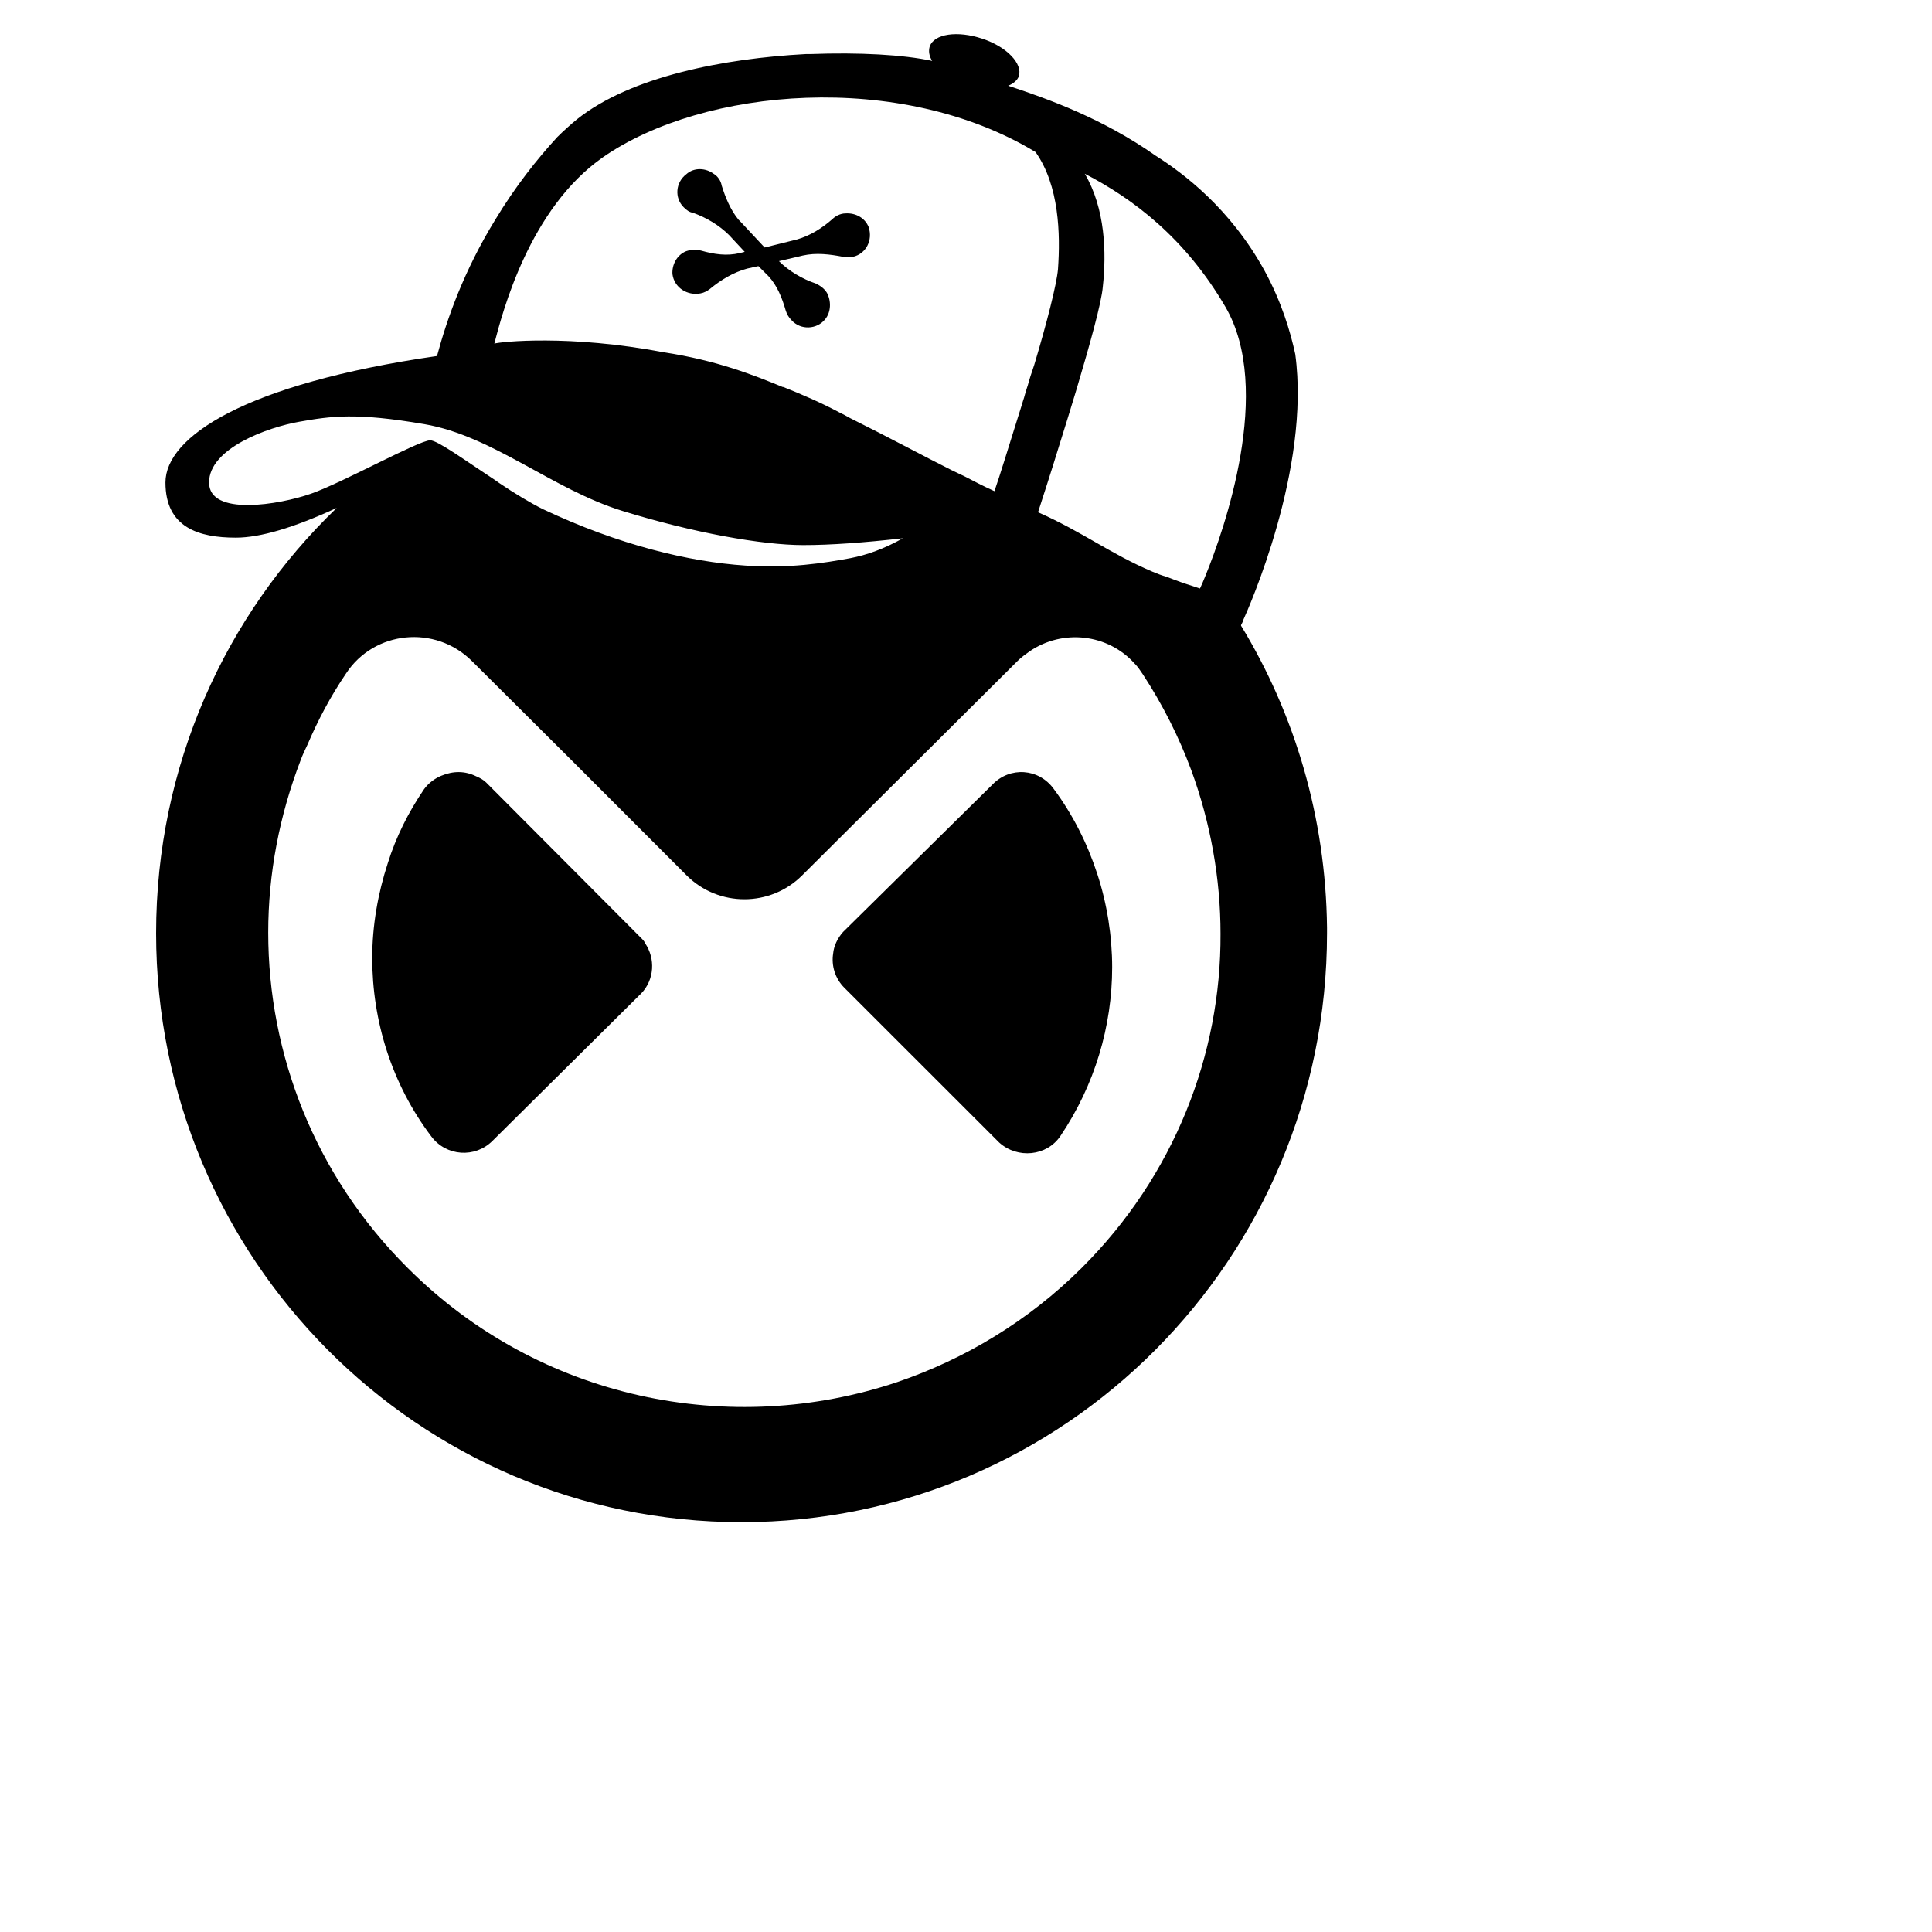
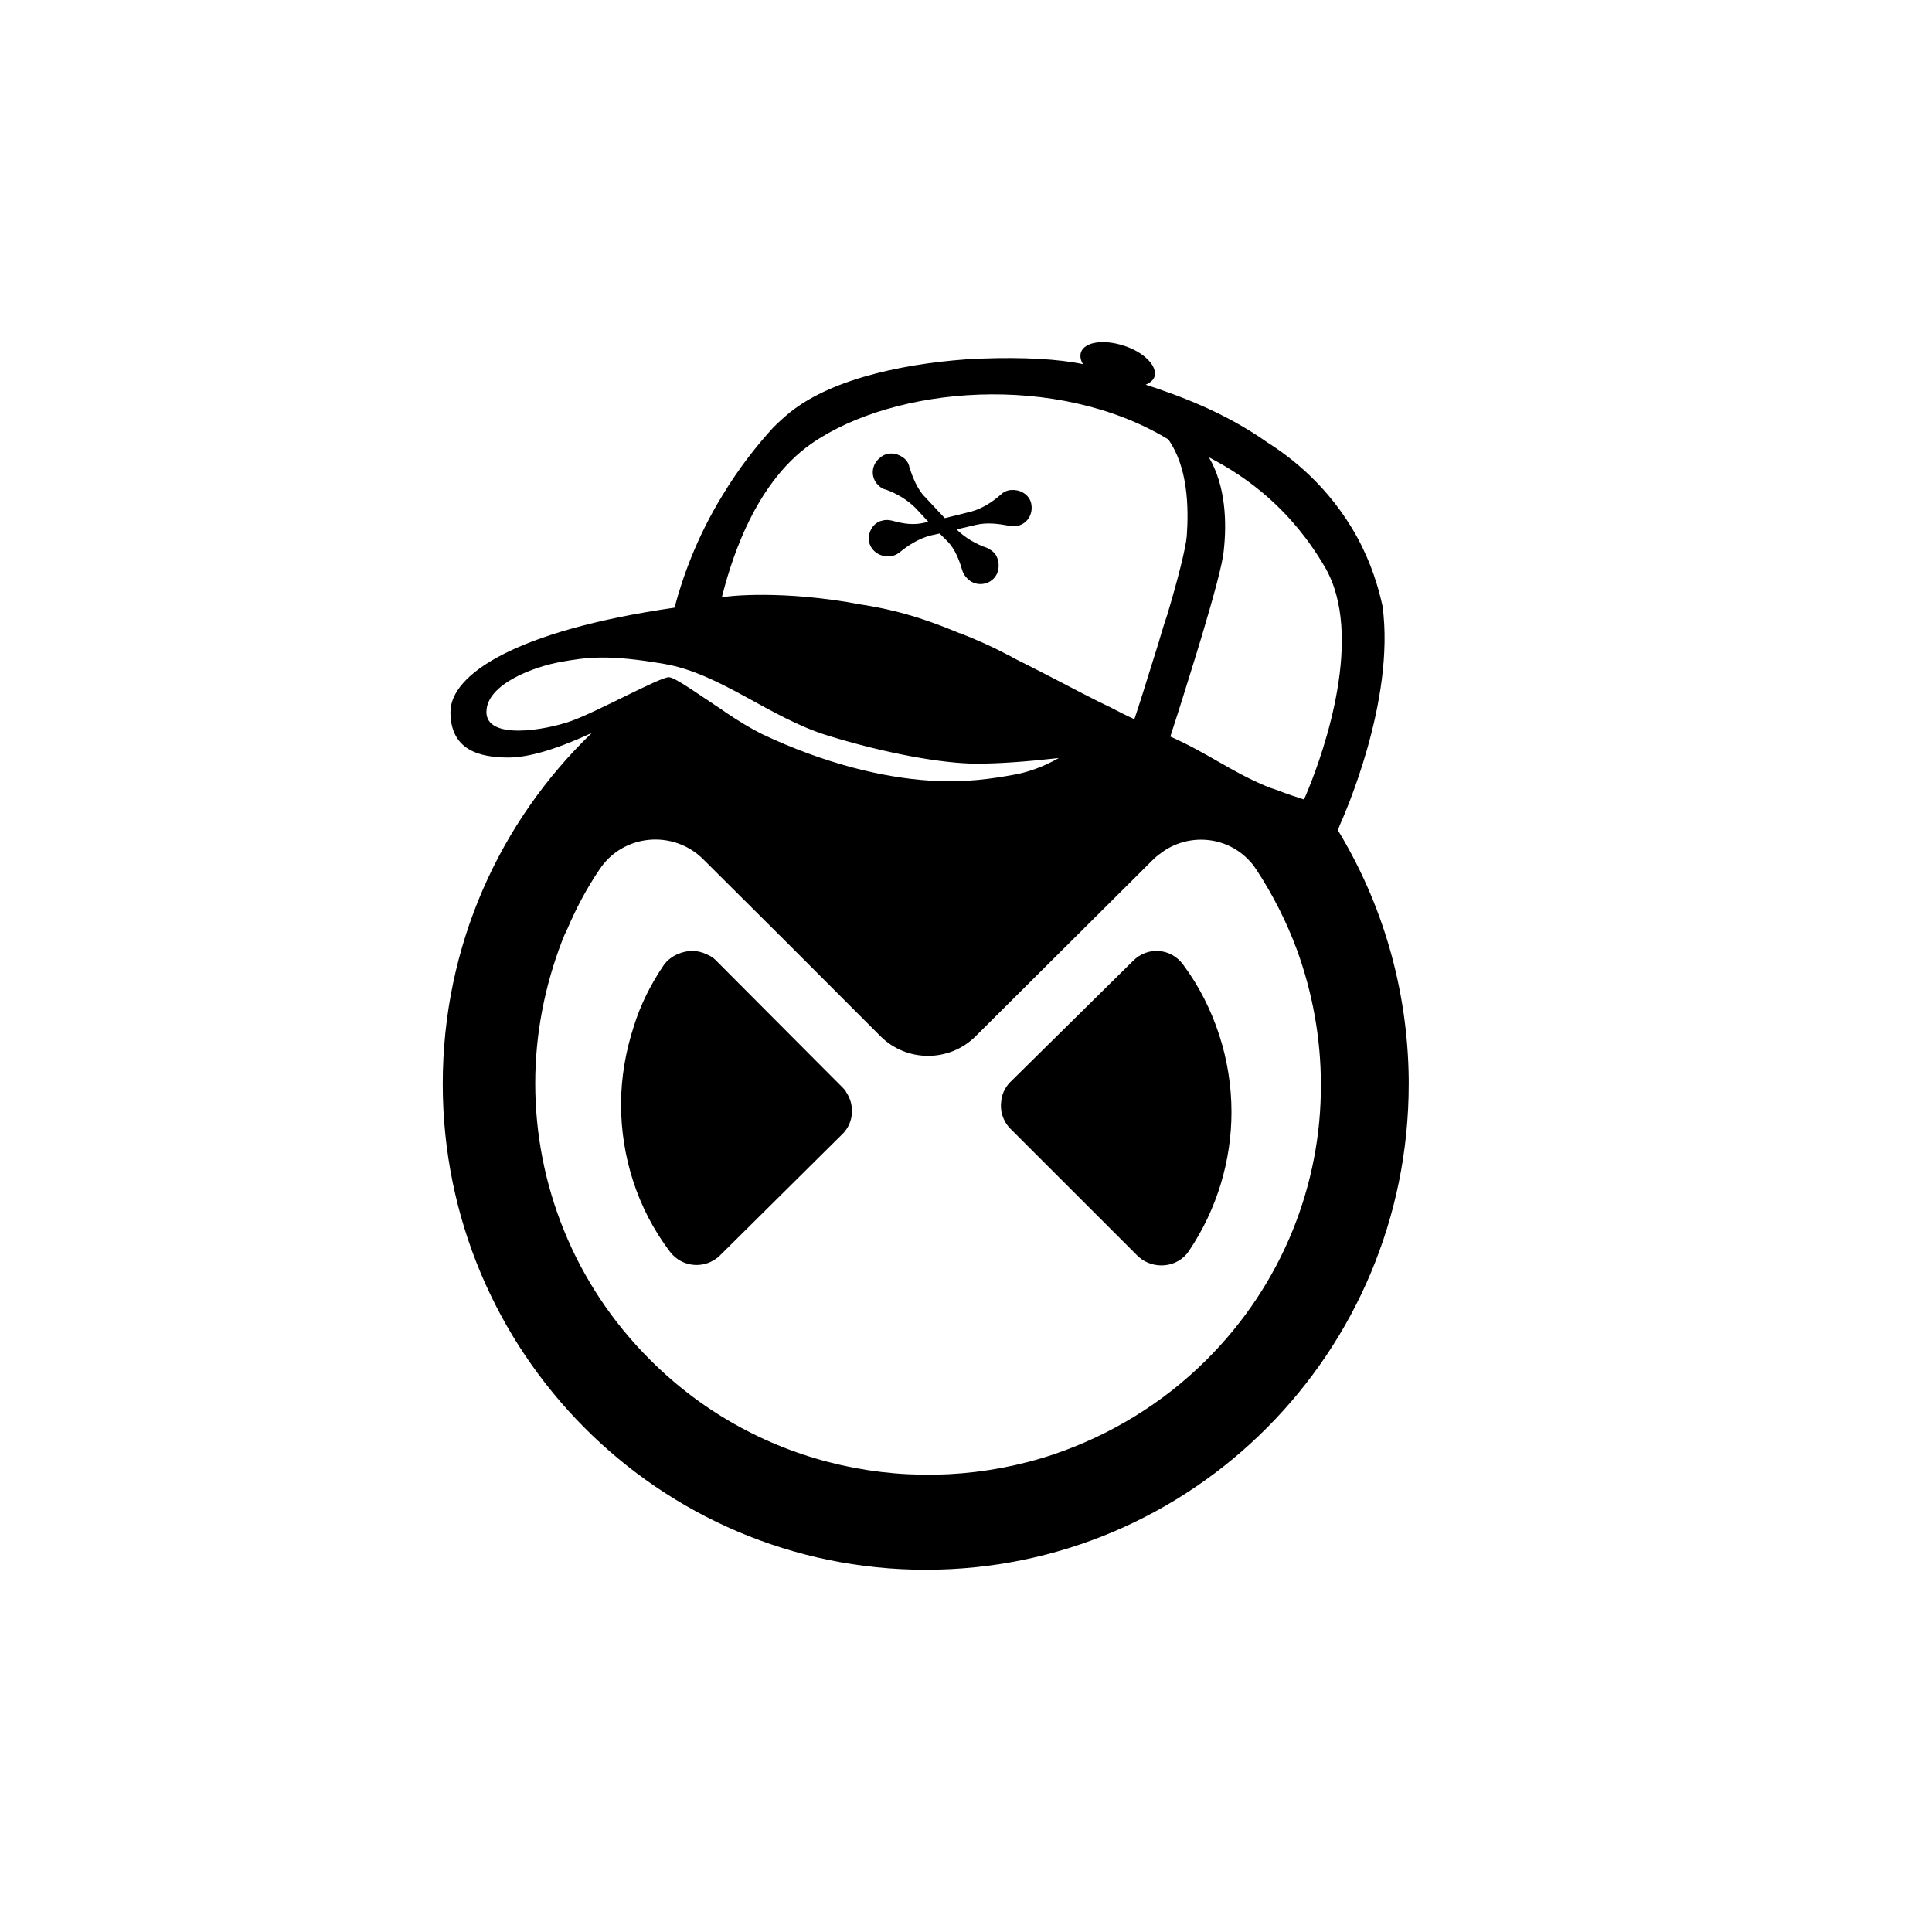
- <svg xmlns="http://www.w3.org/2000/svg" width="50" height="50" viewBox="13 13 66 66" fill="none">
+ <svg xmlns="http://www.w3.org/2000/svg" width="80" height="80" viewBox="0 0 80 80" fill="none">
  <g>
    <path fill-rule="evenodd" clip-rule="evenodd" d="M46.546 14.318C47.397 14.593 47.95 15.186 47.801 15.61C47.759 15.737 47.61 15.864 47.44 15.928C48.844 16.393 50.674 17.05 52.482 18.321C53.418 18.914 55.035 20.121 56.206 22.26C56.78 23.319 57.078 24.314 57.248 25.098C57.78 29.016 55.653 33.782 55.461 34.205V34.226L55.397 34.353V34.375C57.227 37.382 58.291 40.919 58.333 44.689V44.88C58.333 55.999 49.376 65 38.333 65C27.291 65 18.333 55.999 18.333 44.88C18.333 39.161 20.695 34.015 24.503 30.351C23.035 31.028 21.887 31.367 21.057 31.367C19.801 31.367 18.652 31.028 18.652 29.482C18.652 27.936 21.333 26.115 27.929 25.162C28.27 23.891 28.844 22.26 29.908 20.523C30.61 19.358 31.355 18.427 32.035 17.685C32.248 17.474 32.482 17.262 32.716 17.071C34.546 15.61 37.738 14.996 40.525 14.847H40.653H40.674C42.355 14.784 43.865 14.868 44.844 15.08C44.738 14.911 44.716 14.742 44.759 14.593C44.908 14.148 45.716 14.043 46.546 14.318ZM29.121 35.582C27.865 34.332 25.78 34.544 24.823 36.005C24.291 36.789 23.865 37.594 23.503 38.441C23.418 38.611 23.333 38.801 23.27 38.971C22.546 40.856 22.163 42.846 22.163 44.858C22.163 49.01 23.759 53.161 26.929 56.316C31.44 60.828 37.972 62.12 43.653 60.214C45.95 59.43 48.121 58.138 49.95 56.316C53.121 53.161 54.716 49.01 54.695 44.901C54.695 43.016 54.355 41.11 53.695 39.309C53.27 38.166 52.716 37.065 52.035 36.027C51.95 35.9 51.865 35.773 51.759 35.667C50.844 34.65 49.312 34.481 48.184 35.243C48.035 35.349 47.886 35.455 47.759 35.582L40.397 42.91C39.312 43.99 37.546 43.99 36.461 42.91L32.525 38.971L29.121 35.582ZM48.993 39.945C49.653 40.834 50.142 41.809 50.482 42.846C50.823 43.884 50.993 44.986 50.993 46.044C50.993 48.056 50.397 50.069 49.227 51.805C48.759 52.504 47.759 52.589 47.142 52.038L47.099 51.996L41.844 46.743C41.525 46.426 41.397 45.981 41.461 45.579C41.482 45.324 41.61 45.049 41.801 44.837L41.844 44.795L46.908 39.797C47.504 39.182 48.482 39.246 48.993 39.945ZM29.27 39.521C29.418 39.585 29.525 39.648 29.61 39.733L29.652 39.775L34.886 45.028C34.95 45.091 35.014 45.155 35.035 45.218C35.397 45.748 35.355 46.468 34.908 46.934L34.865 46.976L29.823 51.975C29.227 52.568 28.248 52.504 27.738 51.827C26.376 50.026 25.716 47.866 25.716 45.727C25.716 44.626 25.908 43.524 26.248 42.486C26.525 41.597 26.95 40.75 27.482 39.966C27.631 39.754 27.865 39.585 28.078 39.5C28.482 39.331 28.887 39.331 29.27 39.521ZM50.057 18.935C50.759 20.121 50.801 21.646 50.674 22.79C50.631 23.34 50.227 24.78 49.78 26.284L49.716 26.496C49.546 27.047 49.376 27.619 49.206 28.148C48.908 29.122 48.631 29.969 48.461 30.499C49.993 31.177 50.929 31.918 52.376 32.532C52.525 32.596 52.695 32.659 52.844 32.702L53.014 32.765C53.057 32.786 53.078 32.786 53.121 32.807C53.397 32.913 53.674 32.998 53.993 33.104C54.035 33.019 54.099 32.871 54.184 32.659C54.823 31.092 56.504 26.305 54.865 23.488C53.482 21.116 51.695 19.782 50.057 18.935ZM27.503 27.491C25.163 27.089 24.312 27.216 23.227 27.407C22.142 27.597 20.142 28.317 20.142 29.482C20.142 30.647 22.546 30.245 23.631 29.863C24.716 29.482 27.312 28.042 27.695 28.042C27.95 28.042 28.908 28.741 29.908 29.398L30.057 29.503C30.589 29.863 31.121 30.181 31.546 30.393C34.142 31.621 36.546 32.193 38.461 32.32C39.95 32.426 41.142 32.236 42.057 32.066C42.61 31.96 43.206 31.748 43.844 31.388C42.525 31.537 41.376 31.621 40.44 31.621C39.035 31.621 36.674 31.198 34.27 30.456C31.865 29.715 29.844 27.894 27.503 27.491ZM33.61 18.363C31.078 20.121 30.163 23.679 29.887 24.738C30.099 24.675 32.44 24.42 35.674 25.035C37.482 25.31 38.759 25.818 39.738 26.221C39.738 26.221 39.738 26.221 39.759 26.221C40.397 26.475 41.035 26.75 41.674 27.089C41.801 27.152 41.929 27.216 42.035 27.28C43.397 27.957 44.653 28.635 45.504 29.059C45.823 29.207 46.121 29.355 46.44 29.525C46.61 29.609 46.78 29.694 46.972 29.779C47.163 29.228 47.44 28.317 47.759 27.301C47.801 27.174 47.844 27.026 47.886 26.898L47.95 26.687C47.972 26.623 47.993 26.559 48.014 26.475L48.078 26.263C48.099 26.2 48.121 26.136 48.142 26.051L48.206 25.839C48.227 25.776 48.248 25.712 48.27 25.649L48.333 25.458C48.759 24.039 49.099 22.705 49.142 22.197C49.227 20.989 49.184 19.337 48.376 18.194C43.759 15.398 37.035 15.991 33.61 18.363ZM37.376 18.935C37.525 19.02 37.631 19.189 37.653 19.337C37.78 19.74 37.95 20.163 38.227 20.502L38.291 20.566L39.121 21.455L40.227 21.18C40.674 21.053 41.078 20.799 41.44 20.481C41.525 20.396 41.695 20.29 41.886 20.29C42.227 20.269 42.546 20.439 42.674 20.756C42.823 21.201 42.589 21.667 42.142 21.773C42.057 21.794 41.929 21.794 41.801 21.773C41.355 21.688 40.886 21.625 40.418 21.731L40.333 21.752L39.61 21.921C39.95 22.26 40.418 22.535 40.865 22.684C40.993 22.747 41.142 22.832 41.248 23.001C41.397 23.277 41.397 23.658 41.184 23.912C40.908 24.251 40.355 24.293 40.035 23.933C39.95 23.849 39.886 23.743 39.844 23.616C39.716 23.171 39.546 22.747 39.248 22.43L39.184 22.366L38.908 22.091L38.525 22.175C38.057 22.302 37.631 22.557 37.248 22.874C37.163 22.938 37.057 23.001 36.929 23.023C36.482 23.107 36.035 22.832 35.972 22.366C35.95 22.048 36.121 21.709 36.44 21.582C36.631 21.519 36.78 21.519 36.95 21.561C37.397 21.688 37.823 21.752 38.27 21.646L38.355 21.625L38.44 21.604L37.908 21.032C37.567 20.693 37.142 20.439 36.674 20.269C36.546 20.248 36.461 20.184 36.355 20.079C36.035 19.761 36.078 19.232 36.44 18.956C36.716 18.702 37.121 18.744 37.376 18.935Z" fill="black" />
  </g>
</svg>
